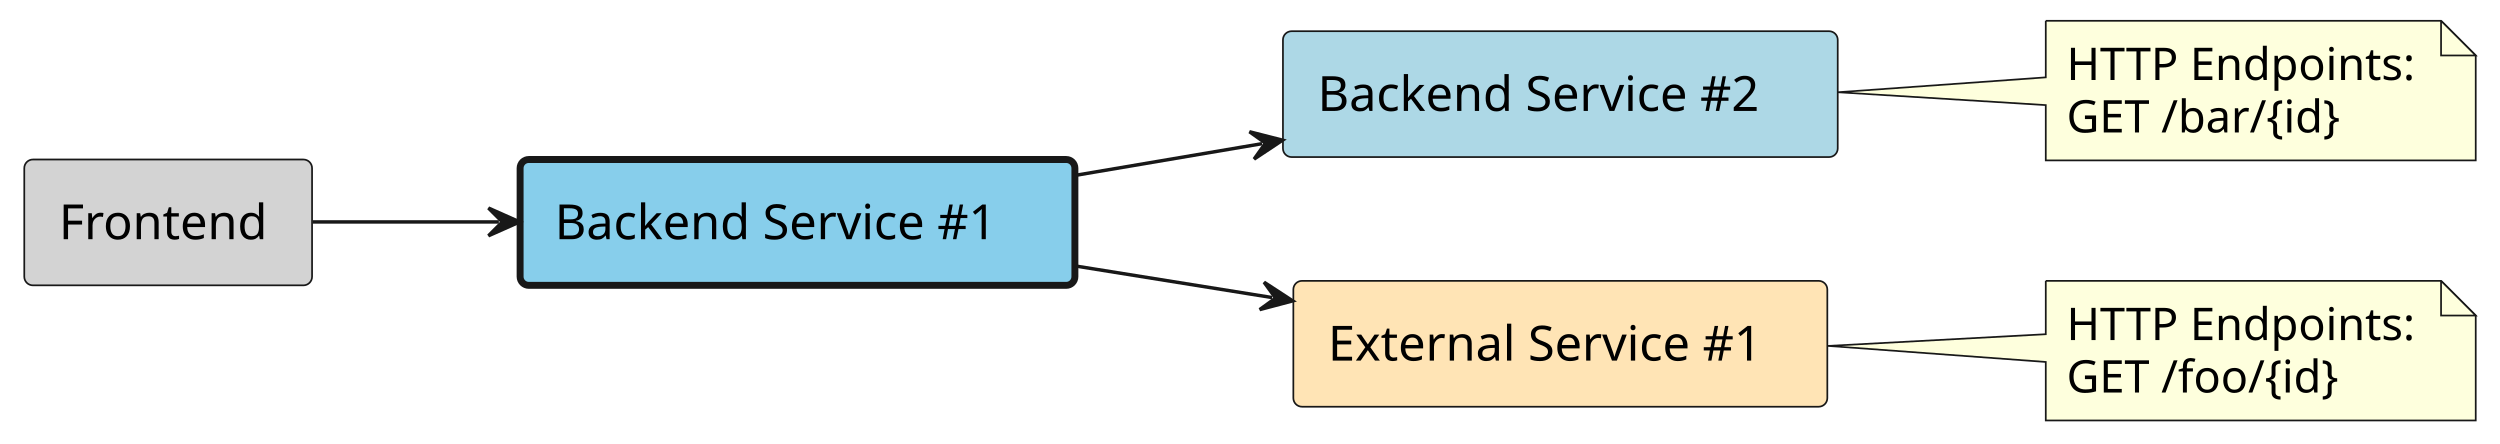
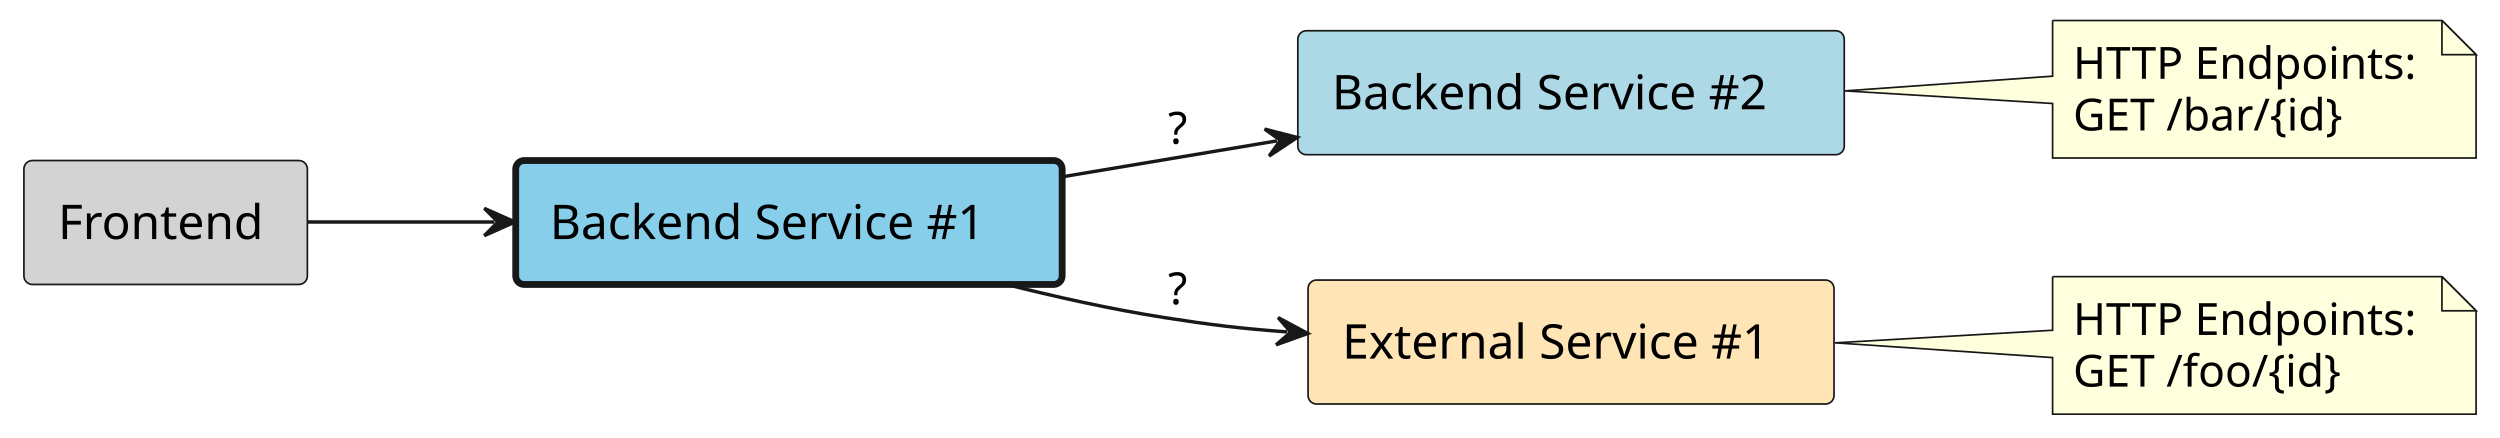
- <svg xmlns="http://www.w3.org/2000/svg" contentStyleType="text/css" height="128px" preserveAspectRatio="none" style="width:721px;height:128px;background:#FFFFFF;" version="1.1" viewBox="0 0 721 128" width="721px" zoomAndPan="magnify">
+ <svg xmlns="http://www.w3.org/2000/svg" contentStyleType="text/css" height="128px" preserveAspectRatio="none" style="width:732px;height:128px;background:#FFFFFF;" version="1.1" viewBox="0 0 732 128" width="732px" zoomAndPan="magnify">
  <defs />
  <g>
    <g id="elem_platform__application__frontend">
-       <rect fill="#D3D3D3" height="36.297" rx="2.5" ry="2.5" style="stroke:#181818;stroke-width:0.5;" width="83" x="7" y="46" />
-       <text fill="#000000" font-family="sans-serif" font-size="14" lengthAdjust="spacing" textLength="63" x="17" y="68.995">Frontend</text>
+       <rect fill="#D3D3D3" height="36.297" rx="2.5" ry="2.5" style="stroke:#181818;stroke-width:0.5;" width="83" x="7" y="47" />
+       <text fill="#000000" font-family="sans-serif" font-size="14" lengthAdjust="spacing" textLength="63" x="17" y="69.995">Frontend</text>
    </g>
    <g id="elem_platform__application__backend_service_1">
-       <rect fill="#87CEEB" height="36.297" rx="2.5" ry="2.5" style="stroke:#181818;stroke-width:2.0;" width="160" x="150" y="46" />
-       <text fill="#000000" font-family="sans-serif" font-size="14" lengthAdjust="spacing" textLength="140" x="160" y="68.995">Backend Service #1</text>
+       <rect fill="#87CEEB" height="36.297" rx="2.5" ry="2.5" style="stroke:#181818;stroke-width:2.0;" width="160" x="151" y="47" />
+       <text fill="#000000" font-family="sans-serif" font-size="14" lengthAdjust="spacing" textLength="140" x="161" y="69.995">Backend Service #1</text>
    </g>
    <g id="elem_platform__application__backend_service_2">
-       <rect fill="#ADD8E6" height="36.297" rx="2.5" ry="2.5" style="stroke:#181818;stroke-width:0.5;" width="160" x="370" y="9" />
-       <text fill="#000000" font-family="sans-serif" font-size="14" lengthAdjust="spacing" textLength="140" x="380" y="31.995">Backend Service #2</text>
+       <rect fill="#ADD8E6" height="36.297" rx="2.5" ry="2.5" style="stroke:#181818;stroke-width:0.5;" width="160" x="380" y="9" />
+       <text fill="#000000" font-family="sans-serif" font-size="14" lengthAdjust="spacing" textLength="140" x="390" y="31.995">Backend Service #2</text>
    </g>
    <g id="elem_GMN5">
-       <path d="M590,6 L590,22.31 L530.05,26.6 L590,30.31 L590,46.266 A0,0 0 0 0 590,46.266 L714,46.266 A0,0 0 0 0 714,46.266 L714,16 L704,6 L590,6 A0,0 0 0 0 590,6 " fill="#FEFFDD" style="stroke:#181818;stroke-width:0.5;" />
-       <path d="M704,6 L704,16 L714,16 L704,6 " fill="#FEFFDD" style="stroke:#181818;stroke-width:0.5;" />
-       <text fill="#000000" font-family="sans-serif" font-size="13" lengthAdjust="spacing" textLength="103" x="596" y="23.067">HTTP Endpoints:</text>
-       <text fill="#000000" font-family="sans-serif" font-size="13" lengthAdjust="spacing" textLength="85" x="596" y="38.2">GET /bar/{id}</text>
+       <path d="M601,6 L601,22.3 L540.15,26.61 L601,30.3 L601,46.266 A0,0 0 0 0 601,46.266 L725,46.266 A0,0 0 0 0 725,46.266 L725,16 L715,6 L601,6 A0,0 0 0 0 601,6 " fill="#FEFFDD" style="stroke:#181818;stroke-width:0.5;" />
+       <path d="M715,6 L715,16 L725,16 L715,6 " fill="#FEFFDD" style="stroke:#181818;stroke-width:0.5;" />
+       <text fill="#000000" font-family="sans-serif" font-size="13" lengthAdjust="spacing" textLength="103" x="607" y="23.067">HTTP Endpoints:</text>
+       <text fill="#000000" font-family="sans-serif" font-size="13" lengthAdjust="spacing" textLength="85" x="607" y="38.2">GET /bar/{id}</text>
    </g>
    <g id="elem_platform__external_service_1">
-       <rect fill="#FFE4B5" height="36.297" rx="2.5" ry="2.5" style="stroke:#181818;stroke-width:0.5;" width="154" x="373" y="81" />
-       <text fill="#000000" font-family="sans-serif" font-size="14" lengthAdjust="spacing" textLength="134" x="383" y="103.995">External Service #1</text>
+       <rect fill="#FFE4B5" height="36.297" rx="2.5" ry="2.5" style="stroke:#181818;stroke-width:0.5;" width="154" x="383" y="82" />
+       <text fill="#000000" font-family="sans-serif" font-size="14" lengthAdjust="spacing" textLength="134" x="393" y="104.995">External Service #1</text>
    </g>
    <g id="elem_GMN9">
-       <path d="M590,81 L590,96.39 L527.18,99.76 L590,104.39 L590,121.266 A0,0 0 0 0 590,121.266 L714,121.266 A0,0 0 0 0 714,121.266 L714,91 L704,81 L590,81 A0,0 0 0 0 590,81 " fill="#FEFFDD" style="stroke:#181818;stroke-width:0.5;" />
-       <path d="M704,81 L704,91 L714,91 L704,81 " fill="#FEFFDD" style="stroke:#181818;stroke-width:0.5;" />
-       <text fill="#000000" font-family="sans-serif" font-size="13" lengthAdjust="spacing" textLength="103" x="596" y="98.067">HTTP Endpoints:</text>
-       <text fill="#000000" font-family="sans-serif" font-size="13" lengthAdjust="spacing" textLength="84" x="596" y="113.2">GET /foo/{id}</text>
+       <path d="M601,81 L601,96.7 L537.28,100.38 L601,104.7 L601,121.266 A0,0 0 0 0 601,121.266 L725,121.266 A0,0 0 0 0 725,121.266 L725,91 L715,81 L601,81 A0,0 0 0 0 601,81 " fill="#FEFFDD" style="stroke:#181818;stroke-width:0.5;" />
+       <path d="M715,81 L715,91 L725,91 L715,81 " fill="#FEFFDD" style="stroke:#181818;stroke-width:0.5;" />
+       <text fill="#000000" font-family="sans-serif" font-size="13" lengthAdjust="spacing" textLength="103" x="607" y="98.067">HTTP Endpoints:</text>
+       <text fill="#000000" font-family="sans-serif" font-size="13" lengthAdjust="spacing" textLength="84" x="607" y="113.2">GET /foo/{id}</text>
    </g>
    <g id="link_platform__application__frontend_platform__application__backend_service_1">
-       <path d="M90.23,64 C107.92,64 123.27,64 143.87,64 " fill="none" id="platform__application__frontend-to-platform__application__backend_service_1" style="stroke:#181818;stroke-width:1.0;" />
-       <polygon fill="#181818" points="149.87,64,140.87,60,144.87,64,140.87,68,149.87,64" style="stroke:#181818;stroke-width:1.0;" />
+       <path d="M90.01,65 C107.99,65 123.8,65 144.8,65 " fill="none" id="platform__application__frontend-to-platform__application__backend_service_1" style="stroke:#181818;stroke-width:1.0;" />
+       <polygon fill="#181818" points="150.8,65,141.8,61,145.8,65,141.8,69,150.8,65" style="stroke:#181818;stroke-width:1.0;" />
    </g>
    <g id="link_platform__application__backend_service_1_platform__external_service_1">
-       <path d="M310.01,76.69 C330.48,79.97 346.556,82.547 366.886,85.817 " fill="none" id="platform__application__backend_service_1-to-platform__external_service_1" style="stroke:#181818;stroke-width:1.0;" />
-       <polygon fill="#181818" points="372.81,86.77,364.559,81.391,367.873,85.976,363.289,89.29,372.81,86.77" style="stroke:#181818;stroke-width:1.0;" />
+       <path d="M293.54,83 C308.92,86.89 325.46,90.57 341,93 C354.48,95.11 362.937,96.155 376.926,97.195 " fill="none" id="platform__application__backend_service_1-to-platform__external_service_1" style="stroke:#181818;stroke-width:1.0;" />
+       <polygon fill="#181818" points="382.91,97.64,374.231,92.984,377.924,97.269,373.638,100.962,382.91,97.64" style="stroke:#181818;stroke-width:1.0;" />
+       <text fill="#000000" font-family="sans-serif" font-size="13" lengthAdjust="spacing" textLength="7" x="342" y="89.067">?</text>
    </g>
    <g id="link_platform__application__backend_service_1_platform__application__backend_service_2">
-       <path d="M310.01,50.59 C329.51,47.28 344.475,44.744 363.975,41.434 " fill="none" id="platform__application__backend_service_1-to-platform__application__backend_service_2" style="stroke:#181818;stroke-width:1.0;" />
-       <polygon fill="#181818" points="369.89,40.43,360.348,37.993,364.961,41.267,361.686,45.88,369.89,40.43" style="stroke:#181818;stroke-width:1.0;" />
+       <path d="M311.07,51.76 C333.34,48.04 351.632,44.971 373.902,41.241 " fill="none" id="platform__application__backend_service_1-to-platform__application__backend_service_2" style="stroke:#181818;stroke-width:1.0;" />
+       <polygon fill="#181818" points="379.82,40.25,370.283,37.792,374.889,41.076,371.604,45.682,379.82,40.25" style="stroke:#181818;stroke-width:1.0;" />
+       <text fill="#000000" font-family="sans-serif" font-size="13" lengthAdjust="spacing" textLength="7" x="342" y="42.067">?</text>
    </g>
  </g>
</svg>
